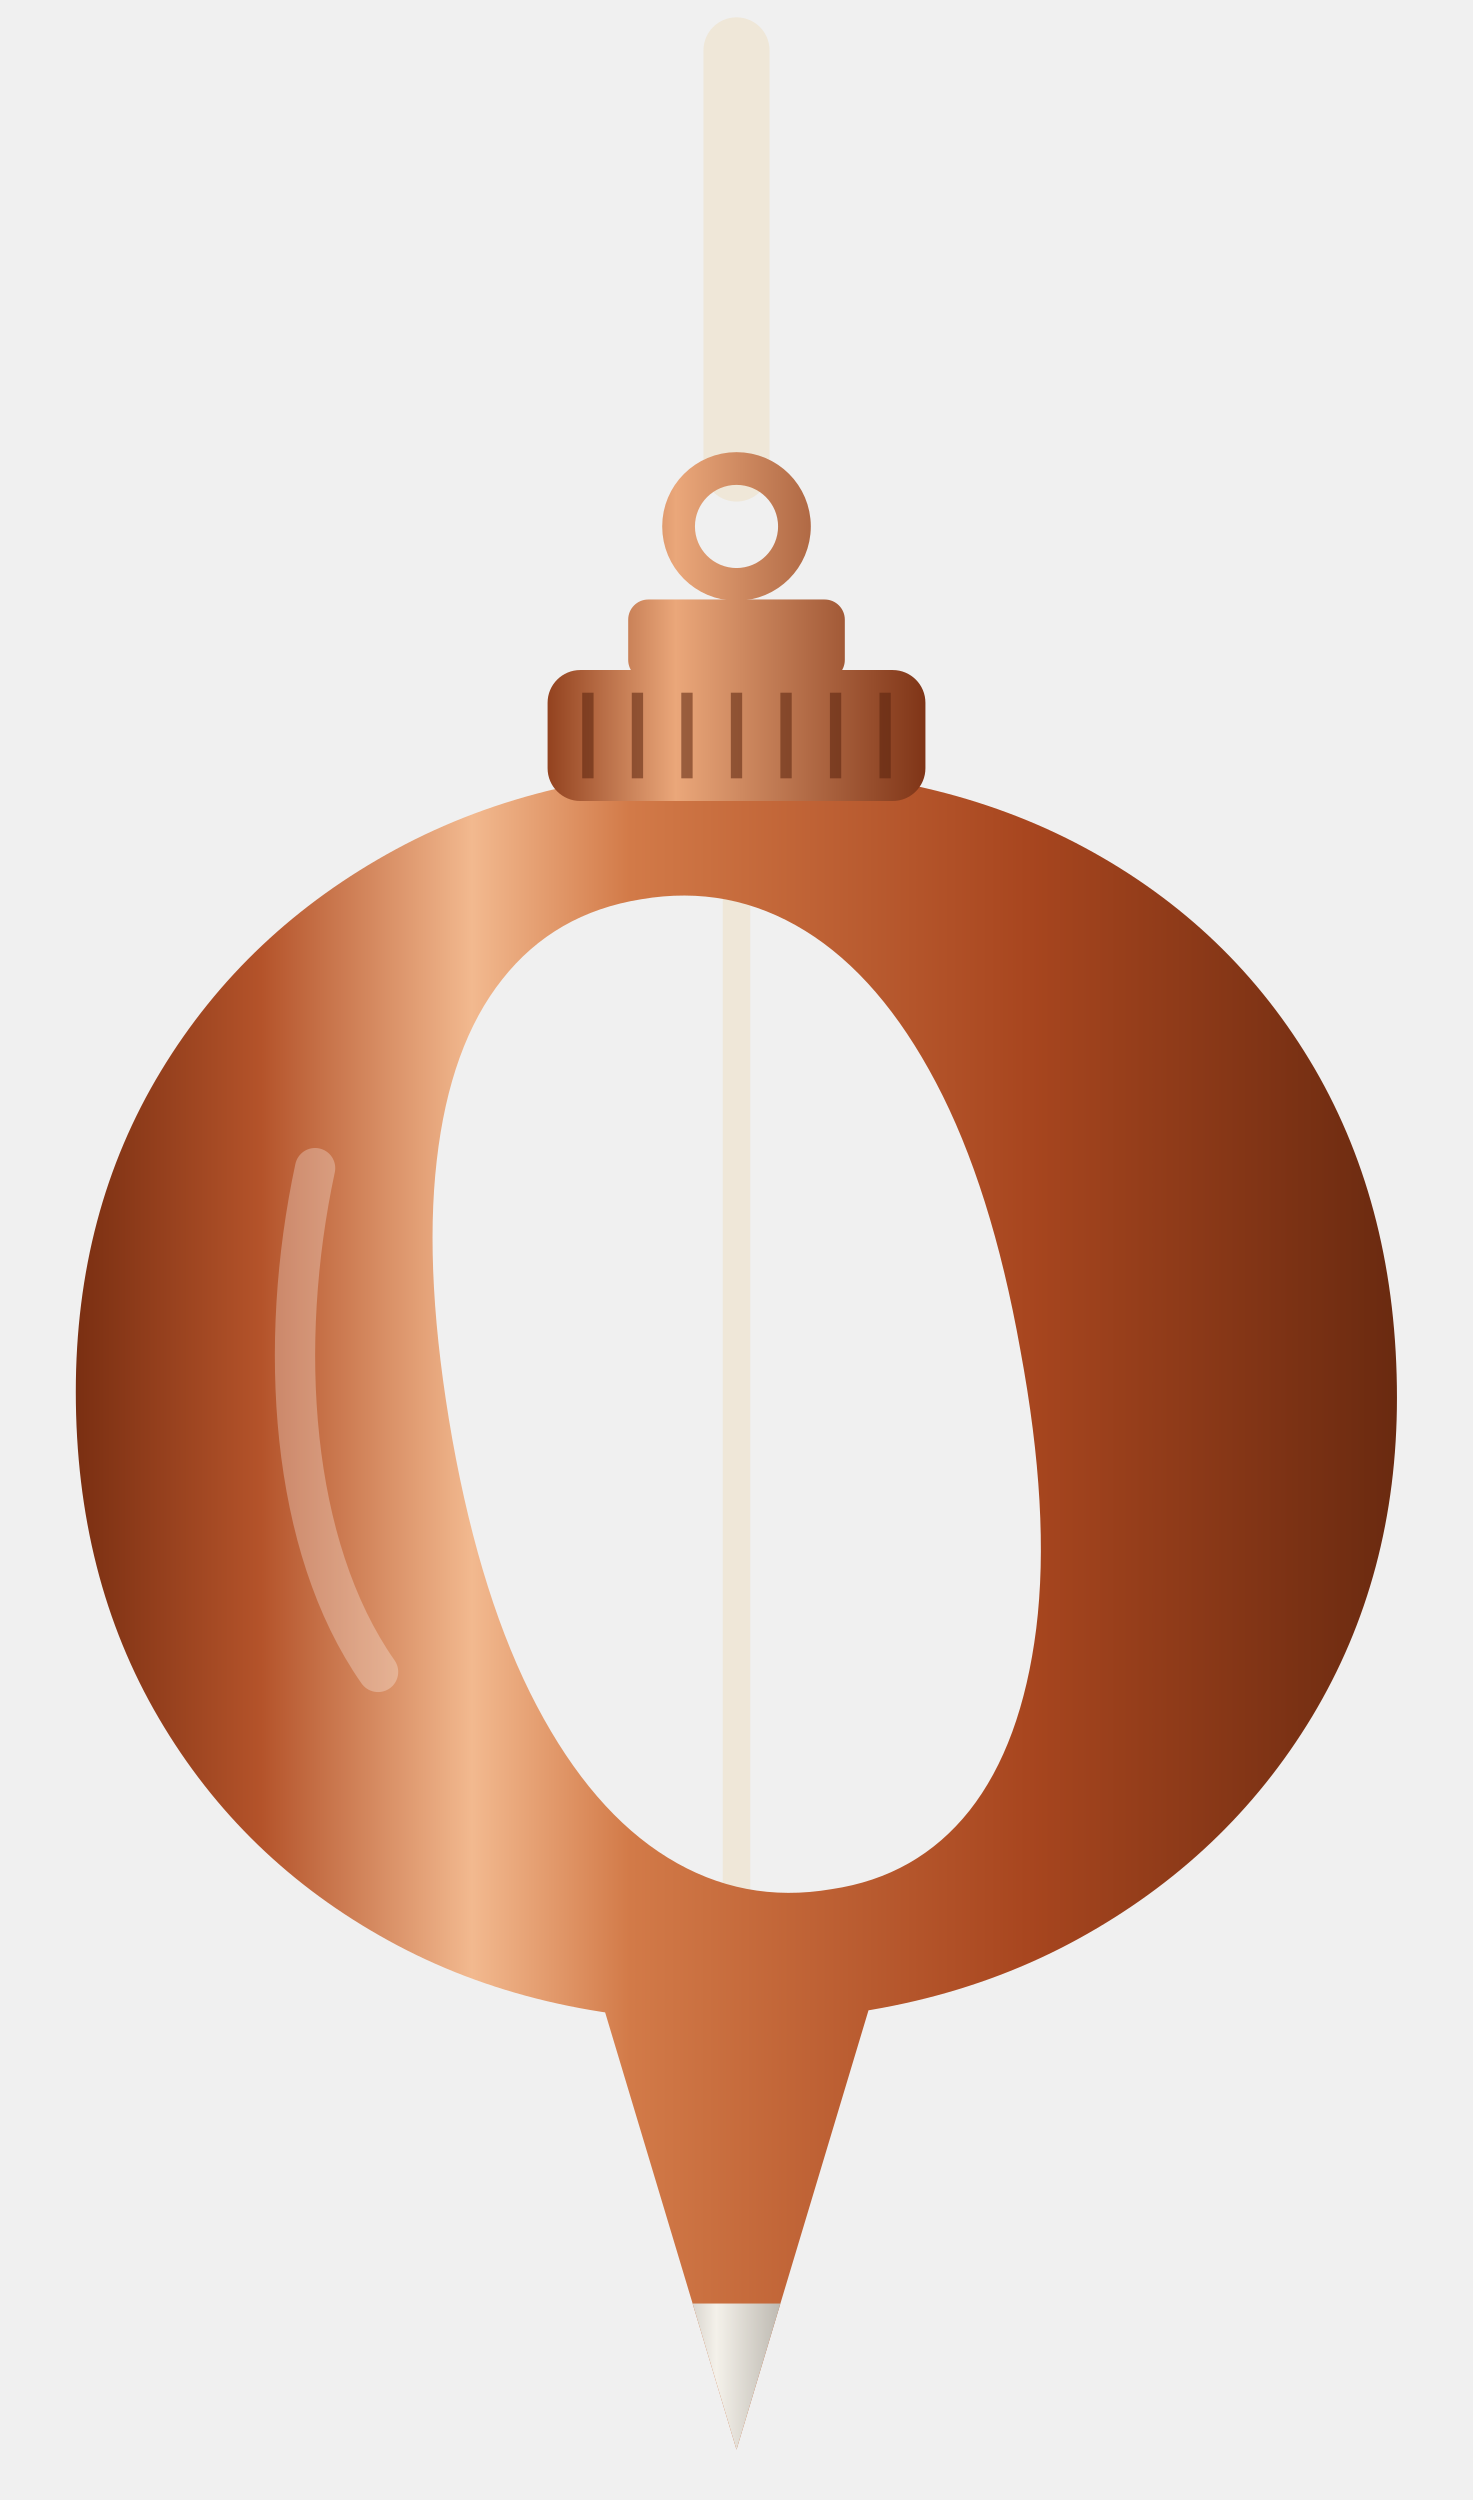
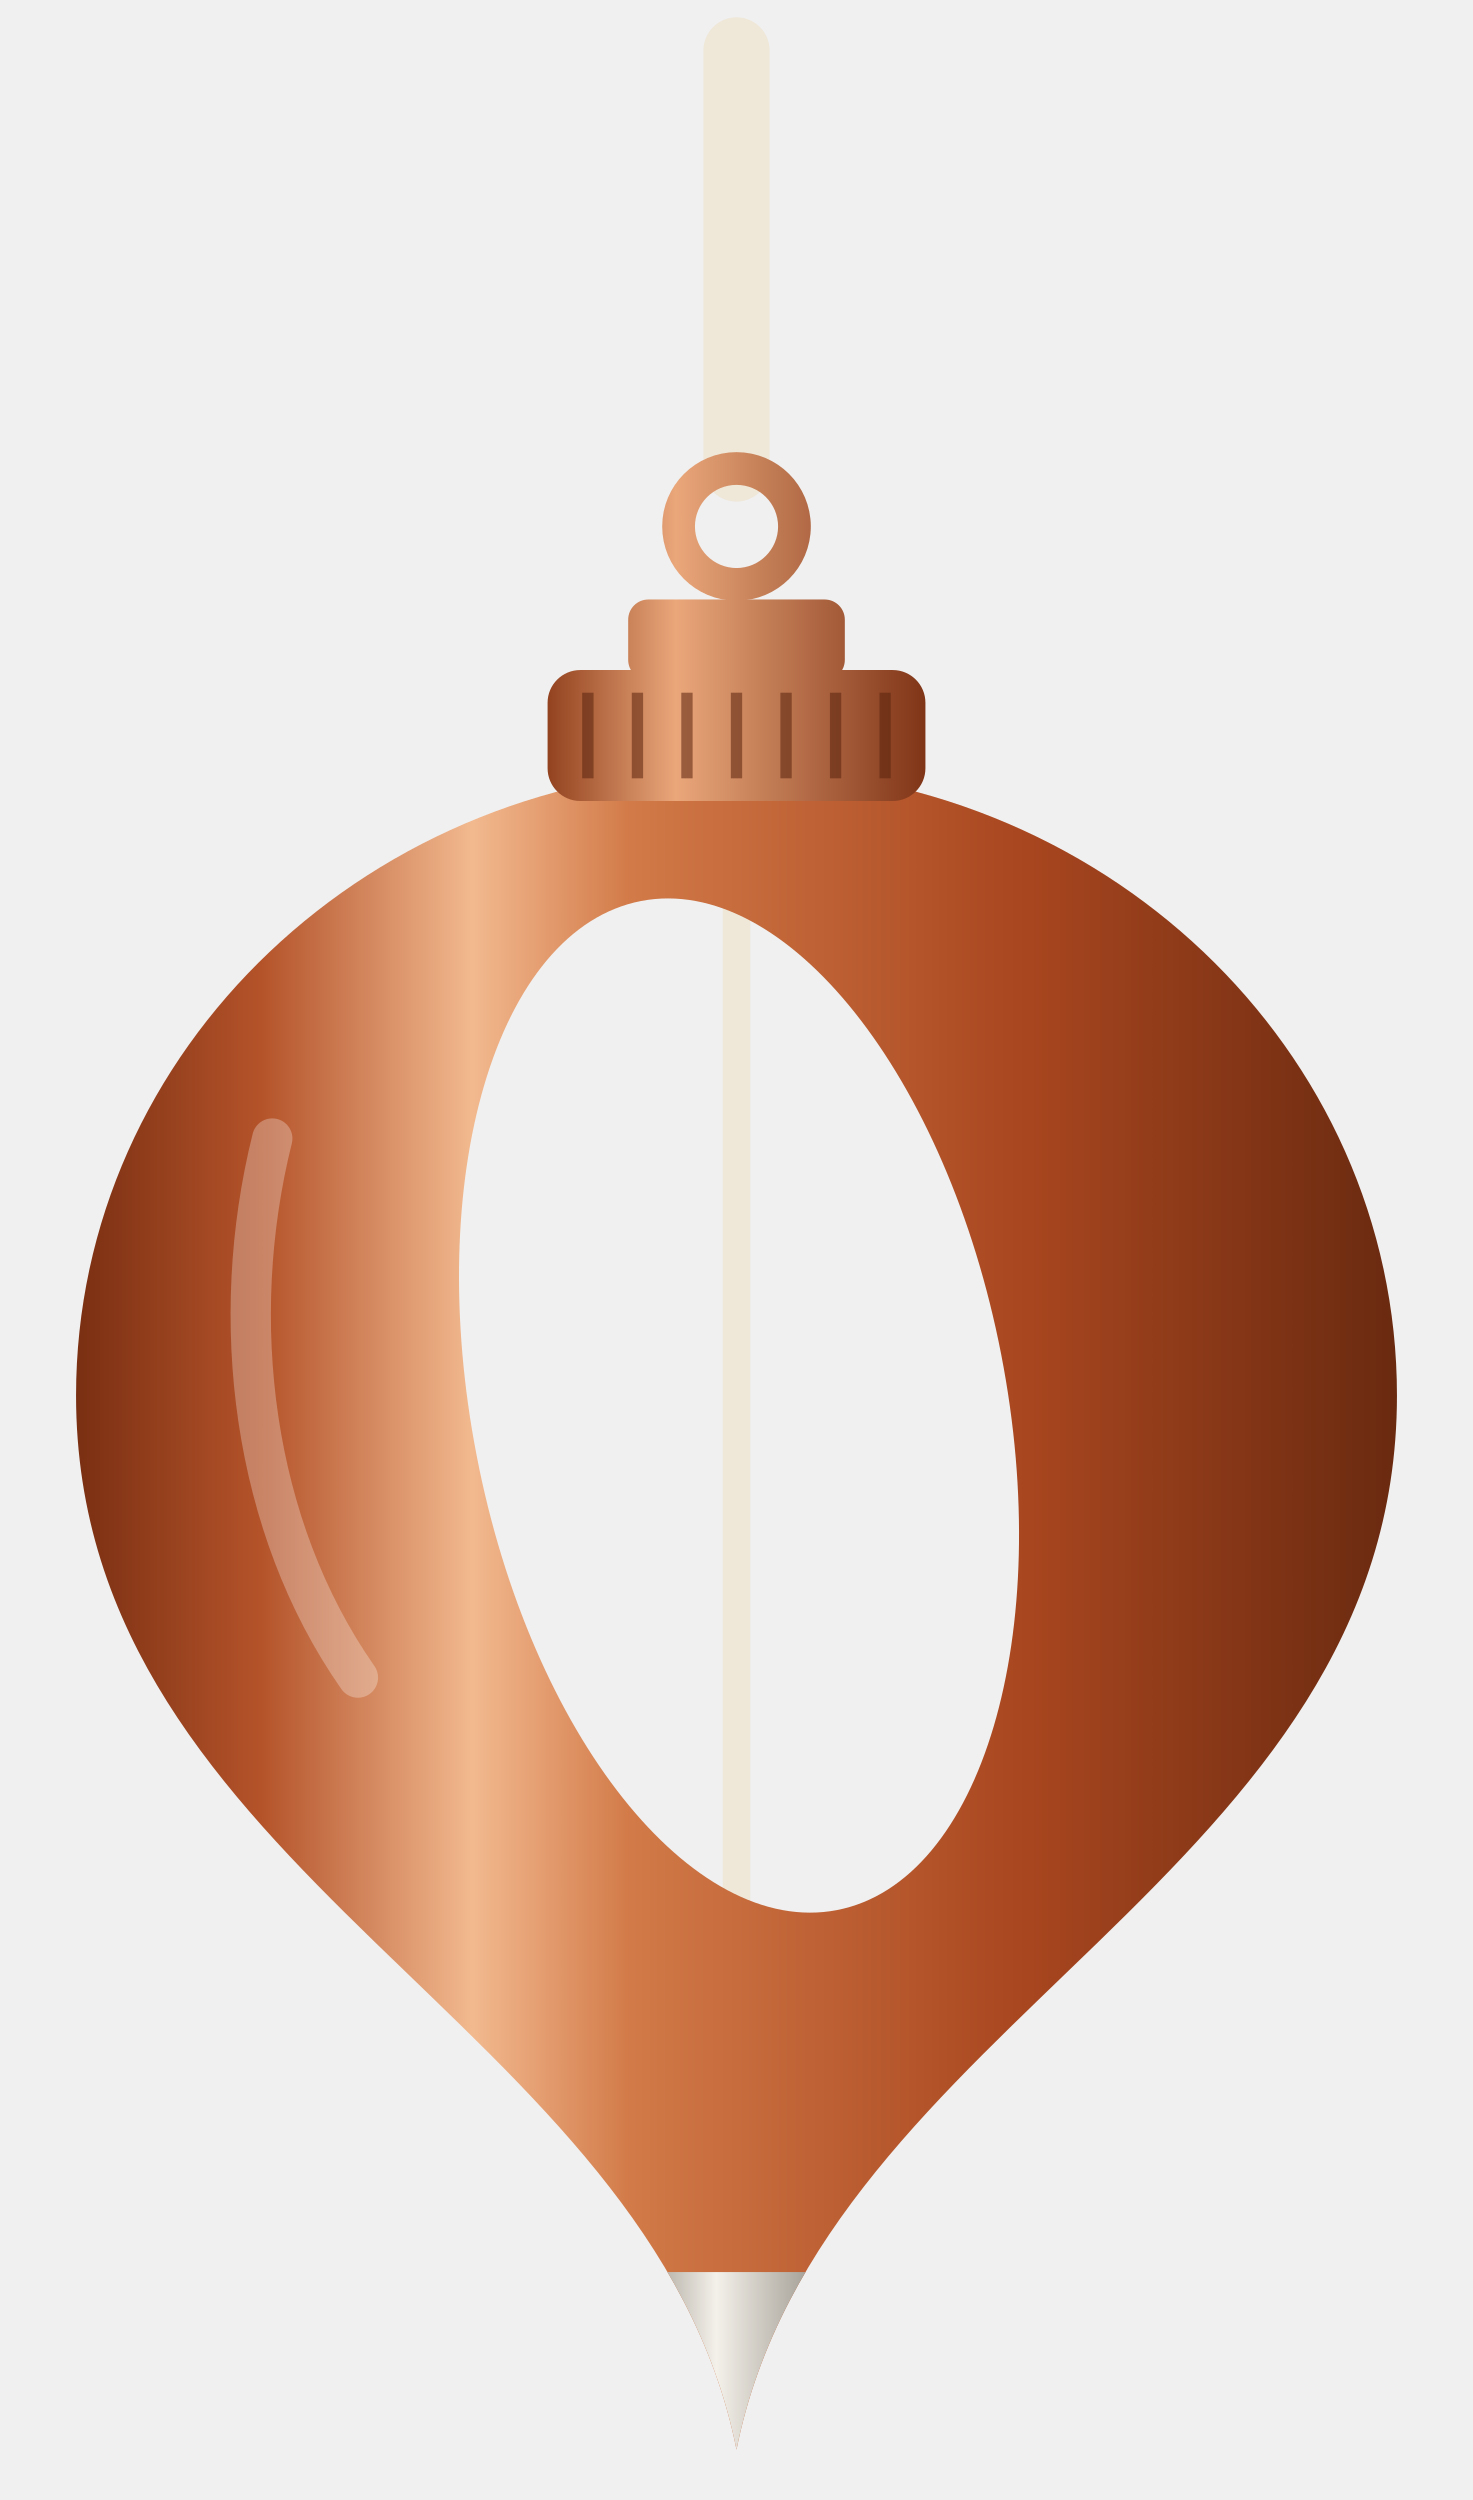
<svg xmlns="http://www.w3.org/2000/svg" width="400" height="679" viewBox="264.4 21 58.45 99.25">
  <defs>
    <linearGradient id="m_s" gradientUnits="userSpaceOnUse" x1="267.4" y1="0" x2="319.85" y2="0">
      <stop offset="0" stop-color="#7a2f12" />
      <stop offset=".14" stop-color="#b4532a" />
      <stop offset=".3" stop-color="#f2b98f" />
      <stop offset=".42" stop-color="#d27a48" />
      <stop offset=".72" stop-color="#a8461f" />
      <stop offset="1" stop-color="#6a2a10" />
    </linearGradient>
    <linearGradient id="mv_s" gradientUnits="userSpaceOnUse" x1="285.63" y1="0" x2="301.63" y2="0">
      <stop offset="0" stop-color="#8a3816" />
      <stop offset=".35" stop-color="#eaa77a" />
      <stop offset="1" stop-color="#7a2f12" />
    </linearGradient>
    <linearGradient id="st_s" gradientUnits="userSpaceOnUse" x1="289.63" y1="0" x2="297.63" y2="0">
      <stop offset="0" stop-color="#9a958c" />
      <stop offset=".4" stop-color="#f4f1ea" />
      <stop offset="1" stop-color="#8d887f" />
    </linearGradient>
  </defs>
  <path d="M293.63 23V39.6" stroke="#efe7d8" stroke-width="2.624" stroke-linecap="round" />
  <path d="M293.63 53.5V97.25" stroke="#efe7d8" stroke-width="1.09" />
  <g>
-     <path d="M293.85 51.50L293.85 51.50Q301.60 51.50 307.45 54.65Q313.30 57.80 316.58 63.42Q319.85 69.05 319.85 76.50L319.85 76.50Q319.85 83.55 316.48 89.15Q313.10 94.75 307.15 98Q301.20 101.25 293.35 101.25L293.35 101.25Q285.65 101.25 279.83 98.05Q274 94.85 270.70 89.22Q267.40 83.60 267.40 76.25L267.40 76.25Q267.40 69.10 270.78 63.52Q274.15 57.95 280.10 54.72Q286.05 51.50 293.85 51.50ZM297.40 96L297.40 96Q300.80 95.50 302.88 92.88Q304.95 90.25 305.53 85.65Q306.10 81.05 304.90 74.60L304.90 74.60Q303.75 68.15 301.55 63.98Q299.35 59.80 296.35 57.95Q293.35 56.10 289.85 56.70L289.85 56.70Q286.40 57.25 284.33 59.88Q282.25 62.50 281.73 67.07Q281.20 71.65 282.35 78.15L282.35 78.15Q283.50 84.55 285.70 88.72Q287.90 92.90 290.90 94.75Q293.90 96.60 297.40 96ZM287.38 97.45L299.88 97.45L293.63 118.25Z" fill="url(#m_s)" />
-     <path d="M276.9 67.375C275.4 74.375 275.9 82.375 279.4 87.375" stroke="#fff" stroke-opacity=".28" stroke-width="1.6" fill="none" stroke-linecap="round" />
+     <path d="M293.63 51.50C308.11 51.50 319.85 62.65 319.85 76.40C319.85 95.40 297.03 101.25 293.63 118.25C290.23 101.25 267.41 95.40 267.41 76.40C267.41 62.65 279.15 51.50 293.63 51.50ZM289.84 56.77C295.58 55.66 301.99 63.72 304.14 74.78C306.29 85.84 303.37 95.71 297.62 96.83C291.88 97.94 285.47 89.88 283.32 78.82C281.17 67.76 284.09 57.89 289.84 56.77Z" fill="url(#m_s)" fill-rule="evenodd" />
+     <path d="M275.2 66.2C273.4 73.4 274.4 81.6 278.6 87.6" stroke="#fff" stroke-opacity=".28" stroke-width="1.6" fill="none" stroke-linecap="round" />
  </g>
-   <path d="M291.887 112.45L295.373 112.45L293.63 118.25Z" fill="url(#st_s)" />
+   <clipPath id="ponta_simbolo">
+     <rect x="280" y="111.2" width="30" height="10" />
+   </clipPath>
+   <path d="M293.63 51.50C308.11 51.50 319.85 62.65 319.85 76.40C319.85 95.40 297.03 101.25 293.63 118.25C290.23 101.25 267.41 95.40 267.41 76.40C267.41 62.65 279.15 51.50 293.63 51.50Z" fill="url(#st_s)" clip-path="url(#ponta_simbolo)" />
  <rect x="289.33" y="44.8" width="8.6" height="3.2" rx=".8" fill="url(#mv_s)" />
  <rect x="286.13" y="47.6" width="15" height="5.2" rx="1.3" fill="url(#mv_s)" />
  <line x1="287.73" y1="48.5" x2="287.73" y2="51.9" stroke="#5a230d" stroke-opacity=".55" stroke-width=".45" />
  <line x1="289.697" y1="48.5" x2="289.697" y2="51.9" stroke="#5a230d" stroke-opacity=".55" stroke-width=".45" />
  <line x1="291.663" y1="48.5" x2="291.663" y2="51.9" stroke="#5a230d" stroke-opacity=".55" stroke-width=".45" />
  <line x1="293.63" y1="48.5" x2="293.63" y2="51.9" stroke="#5a230d" stroke-opacity=".55" stroke-width=".45" />
  <line x1="295.597" y1="48.5" x2="295.597" y2="51.9" stroke="#5a230d" stroke-opacity=".55" stroke-width=".45" />
  <line x1="297.563" y1="48.5" x2="297.563" y2="51.9" stroke="#5a230d" stroke-opacity=".55" stroke-width=".45" />
  <line x1="299.53" y1="48.5" x2="299.53" y2="51.9" stroke="#5a230d" stroke-opacity=".55" stroke-width=".45" />
  <circle cx="293.63" cy="41.9" r="2.3" fill="none" stroke="url(#mv_s)" stroke-width="1.3" />
</svg>
